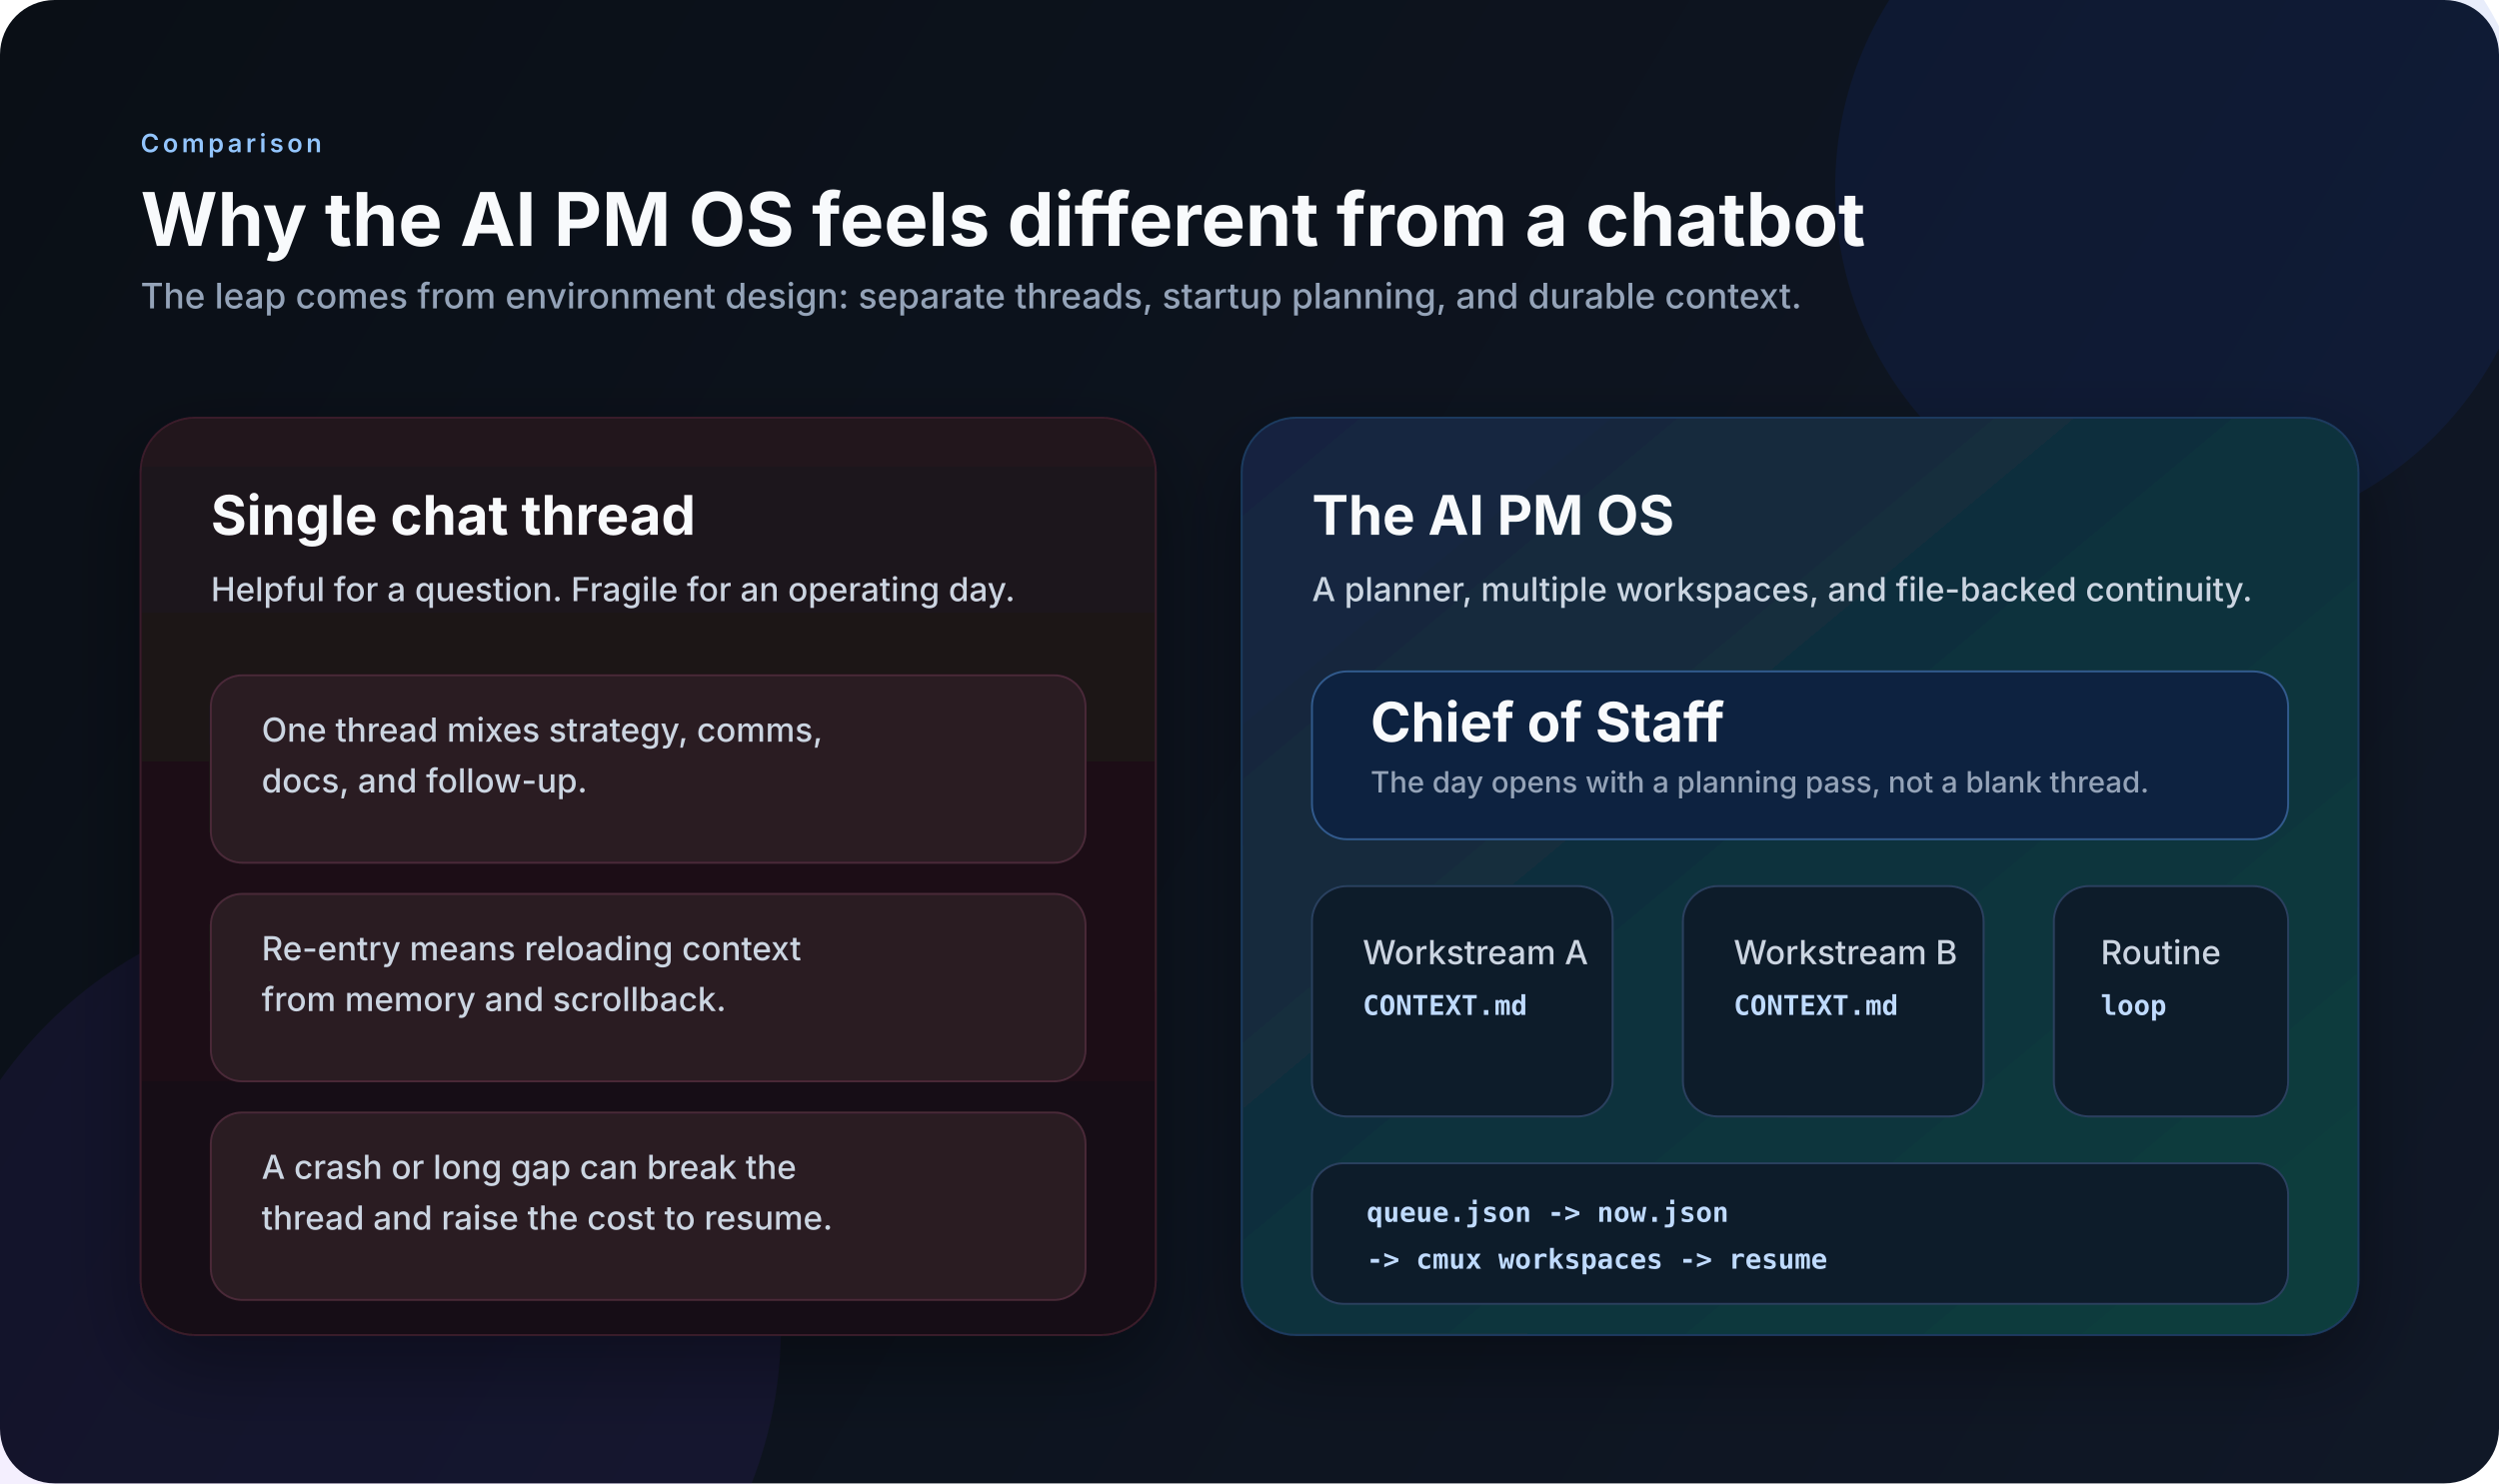
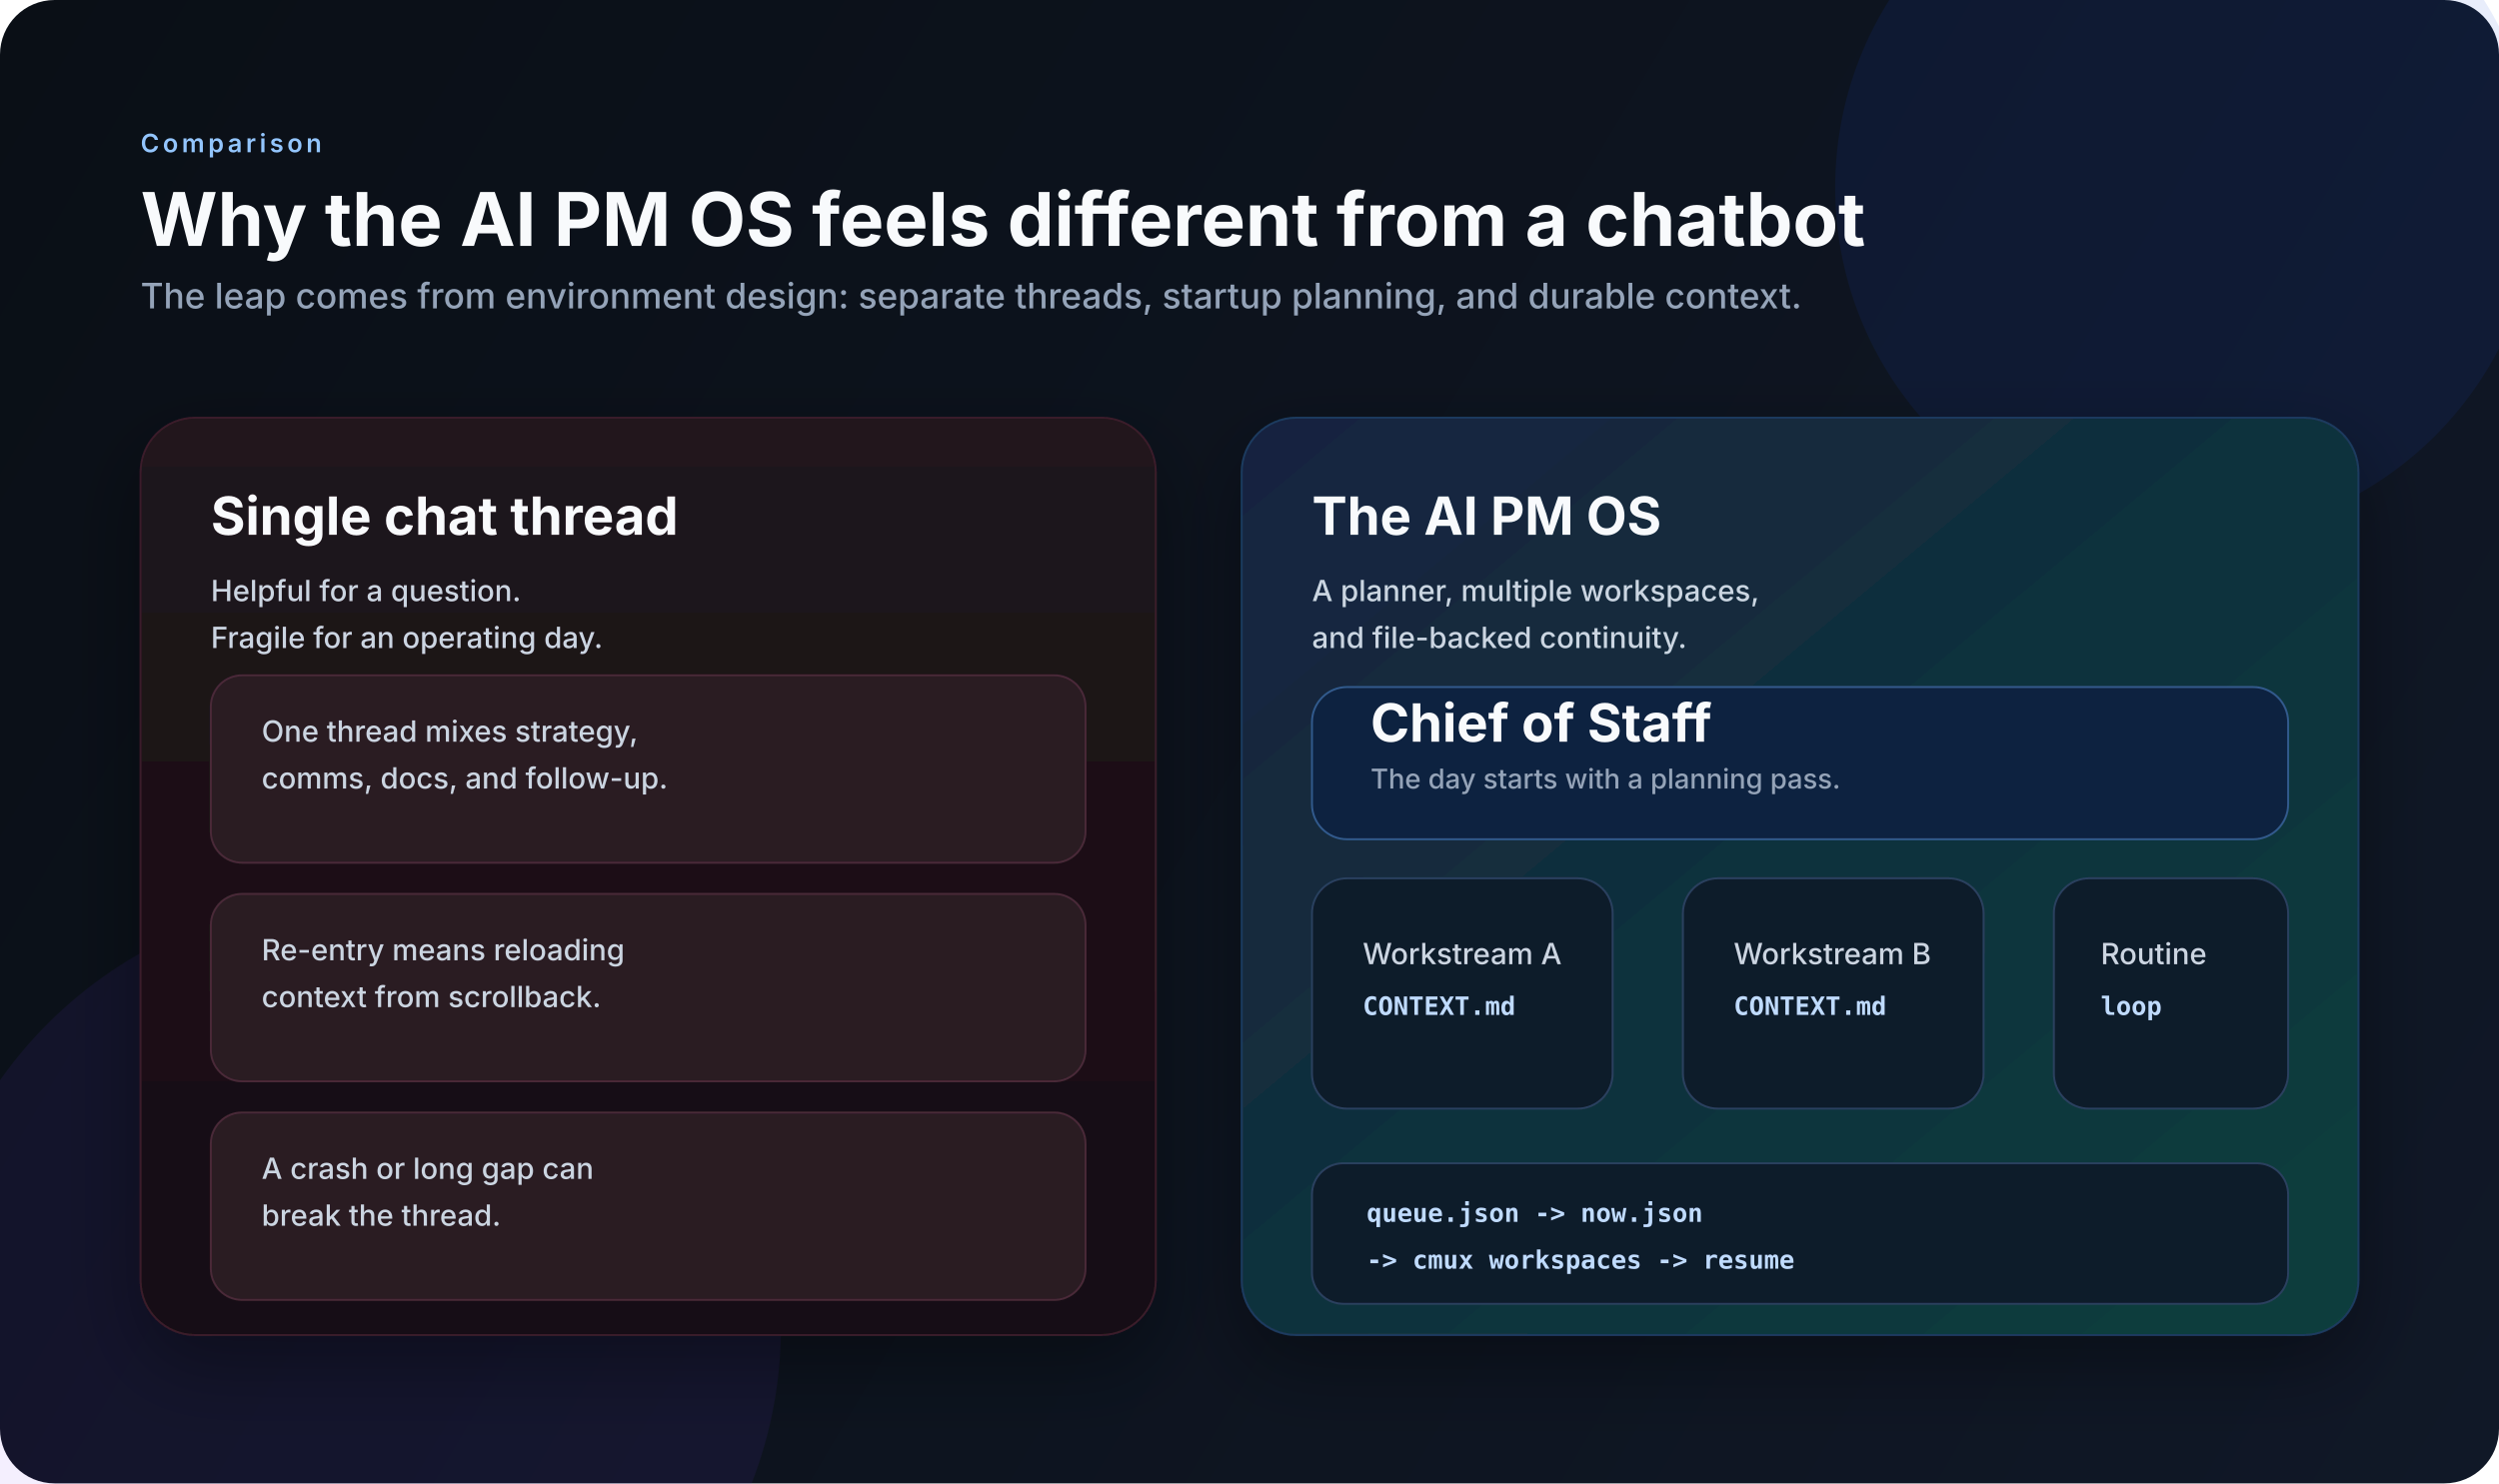
<svg xmlns="http://www.w3.org/2000/svg" width="1280" height="760" viewBox="0 0 1280 760" fill="none">
  <defs>
    <linearGradient id="bg" x1="0" y1="0" x2="1280" y2="760" gradientUnits="userSpaceOnUse">
      <stop stop-color="#0A0F16" />
      <stop offset="1" stop-color="#101827" />
    </linearGradient>
    <linearGradient id="left" x1="0" y1="0" x2="0" y2="1">
      <stop stop-color="#20131B" />
      <stop offset="1" stop-color="#170F14" />
    </linearGradient>
    <linearGradient id="right" x1="0" y1="0" x2="1" y2="1">
      <stop stop-color="#13233F" />
      <stop offset="1" stop-color="#0F3F3C" />
    </linearGradient>
    <filter id="shadow" x="-20%" y="-20%" width="140%" height="140%">
      <feDropShadow dx="0" dy="16" stdDeviation="20" flood-color="#000000" flood-opacity="0.35" />
    </filter>
    <style>
      .title{font:700 38px Inter,Arial,sans-serif;fill:#F8FAFC}
      .subtitle{font:500 18px Inter,Arial,sans-serif;fill:#94A3B8}
      .kicker{font:600 13px Inter,Arial,sans-serif;fill:#93C5FD;letter-spacing:1.8px;text-transform:uppercase}
-       .panel{font:700 28px Inter,Arial,sans-serif;fill:#F8FAFC}
-       .copy{font:500 17px Inter,Arial,sans-serif;fill:#CBD5E1}
-       .mini{font:500 15px Inter,Arial,sans-serif;fill:#94A3B8}
-       .mono{font:600 14px 'JetBrains Mono',monospace;fill:#BFDBFE}
+       .panel{font:700 27px Inter,Arial,sans-serif;fill:#F8FAFC}
+       .copy{font:500 15px Inter,Arial,sans-serif;fill:#CBD5E1}
+       .mini{font:500 14px Inter,Arial,sans-serif;fill:#94A3B8}
+       .mono{font:600 13px 'JetBrains Mono',monospace;fill:#BFDBFE}
    </style>
  </defs>
  <rect width="1280" height="760" rx="28" fill="url(#bg)" />
  <circle cx="1120" cy="96" r="180" fill="#1D4ED8" fill-opacity="0.10" />
  <circle cx="180" cy="680" r="220" fill="#7C3AED" fill-opacity="0.08" />
  <text x="72" y="78" class="kicker">Comparison</text>
  <text x="72" y="126" class="title">Why the AI PM OS feels different from a chatbot</text>
  <text x="72" y="158" class="subtitle">The leap comes from environment design: separate threads, startup planning, and durable context.</text>
  <g filter="url(#shadow)">
    <rect x="72" y="214" width="520" height="470" rx="28" fill="url(#left)" stroke="#3B1D2A" />
    <text x="108" y="274" class="panel">Single chat thread</text>
-     <text x="108" y="308" class="copy">Helpful for a question. Fragile for an operating day.</text>
+     <text x="108" y="308" class="copy">Helpful for a question.</text>
+     <text x="108" y="332" class="copy">Fragile for an operating day.</text>
    <rect x="108" y="346" width="448" height="96" rx="16" fill="#2A1B23" stroke="#4A2938" />
-     <text x="134" y="380" class="copy">One thread mixes strategy, comms,</text>
-     <text x="134" y="406" class="copy">docs, and follow-up.</text>
+     <text x="134" y="380" class="copy">One thread mixes strategy,</text>
+     <text x="134" y="404" class="copy">comms, docs, and follow-up.</text>
    <rect x="108" y="458" width="448" height="96" rx="16" fill="#2A1B23" stroke="#4A2938" />
-     <text x="134" y="492" class="copy">Re-entry means reloading context</text>
-     <text x="134" y="518" class="copy">from memory and scrollback.</text>
+     <text x="134" y="492" class="copy">Re-entry means reloading</text>
+     <text x="134" y="516" class="copy">context from scrollback.</text>
    <rect x="108" y="570" width="448" height="96" rx="16" fill="#2A1B23" stroke="#4A2938" />
-     <text x="134" y="604" class="copy">A crash or long gap can break the</text>
-     <text x="134" y="630" class="copy">thread and raise the cost to resume.</text>
+     <text x="134" y="604" class="copy">A crash or long gap can</text>
+     <text x="134" y="628" class="copy">break the thread.</text>
  </g>
  <g filter="url(#shadow)">
    <rect x="636" y="214" width="572" height="470" rx="28" fill="url(#right)" stroke="#1E3A5F" />
    <text x="672" y="274" class="panel">The AI PM OS</text>
-     <text x="672" y="308" class="copy">A planner, multiple workspaces, and file-backed continuity.</text>
-     <rect x="672" y="344" width="500" height="86" rx="18" fill="#10233F" stroke="#315A8D" />
+     <text x="672" y="308" class="copy">A planner, multiple workspaces,</text>
+     <text x="672" y="332" class="copy">and file-backed continuity.</text>
+     <rect x="672" y="352" width="500" height="78" rx="18" fill="#10233F" stroke="#315A8D" />
    <text x="702" y="380" class="panel" font-size="22">Chief of Staff</text>
-     <text x="702" y="406" class="mini">The day opens with a planning pass, not a blank thread.</text>
-     <rect x="672" y="454" width="154" height="118" rx="18" fill="#0F1A2A" stroke="#2A415F" />
+     <text x="702" y="404" class="mini">The day starts with a planning pass.</text>
+     <rect x="672" y="450" width="154" height="118" rx="18" fill="#0F1A2A" stroke="#2A415F" />
    <text x="698" y="494" class="copy">Workstream A</text>
    <text x="698" y="520" class="mono">CONTEXT.md</text>
-     <rect x="862" y="454" width="154" height="118" rx="18" fill="#0F1A2A" stroke="#2A415F" />
+     <rect x="862" y="450" width="154" height="118" rx="18" fill="#0F1A2A" stroke="#2A415F" />
    <text x="888" y="494" class="copy">Workstream B</text>
    <text x="888" y="520" class="mono">CONTEXT.md</text>
-     <rect x="1052" y="454" width="120" height="118" rx="18" fill="#0F1A2A" stroke="#2A415F" />
+     <rect x="1052" y="450" width="120" height="118" rx="18" fill="#0F1A2A" stroke="#2A415F" />
    <text x="1076" y="494" class="copy">Routine</text>
    <text x="1076" y="520" class="mono">loop</text>
    <rect x="672" y="596" width="500" height="72" rx="16" fill="#0F1A2A" stroke="#2A415F" />
    <text x="700" y="626" class="mono">queue.json -&gt; now.json</text>
    <text x="700" y="650" class="mono">-&gt; cmux workspaces -&gt; resume</text>
  </g>
</svg>
